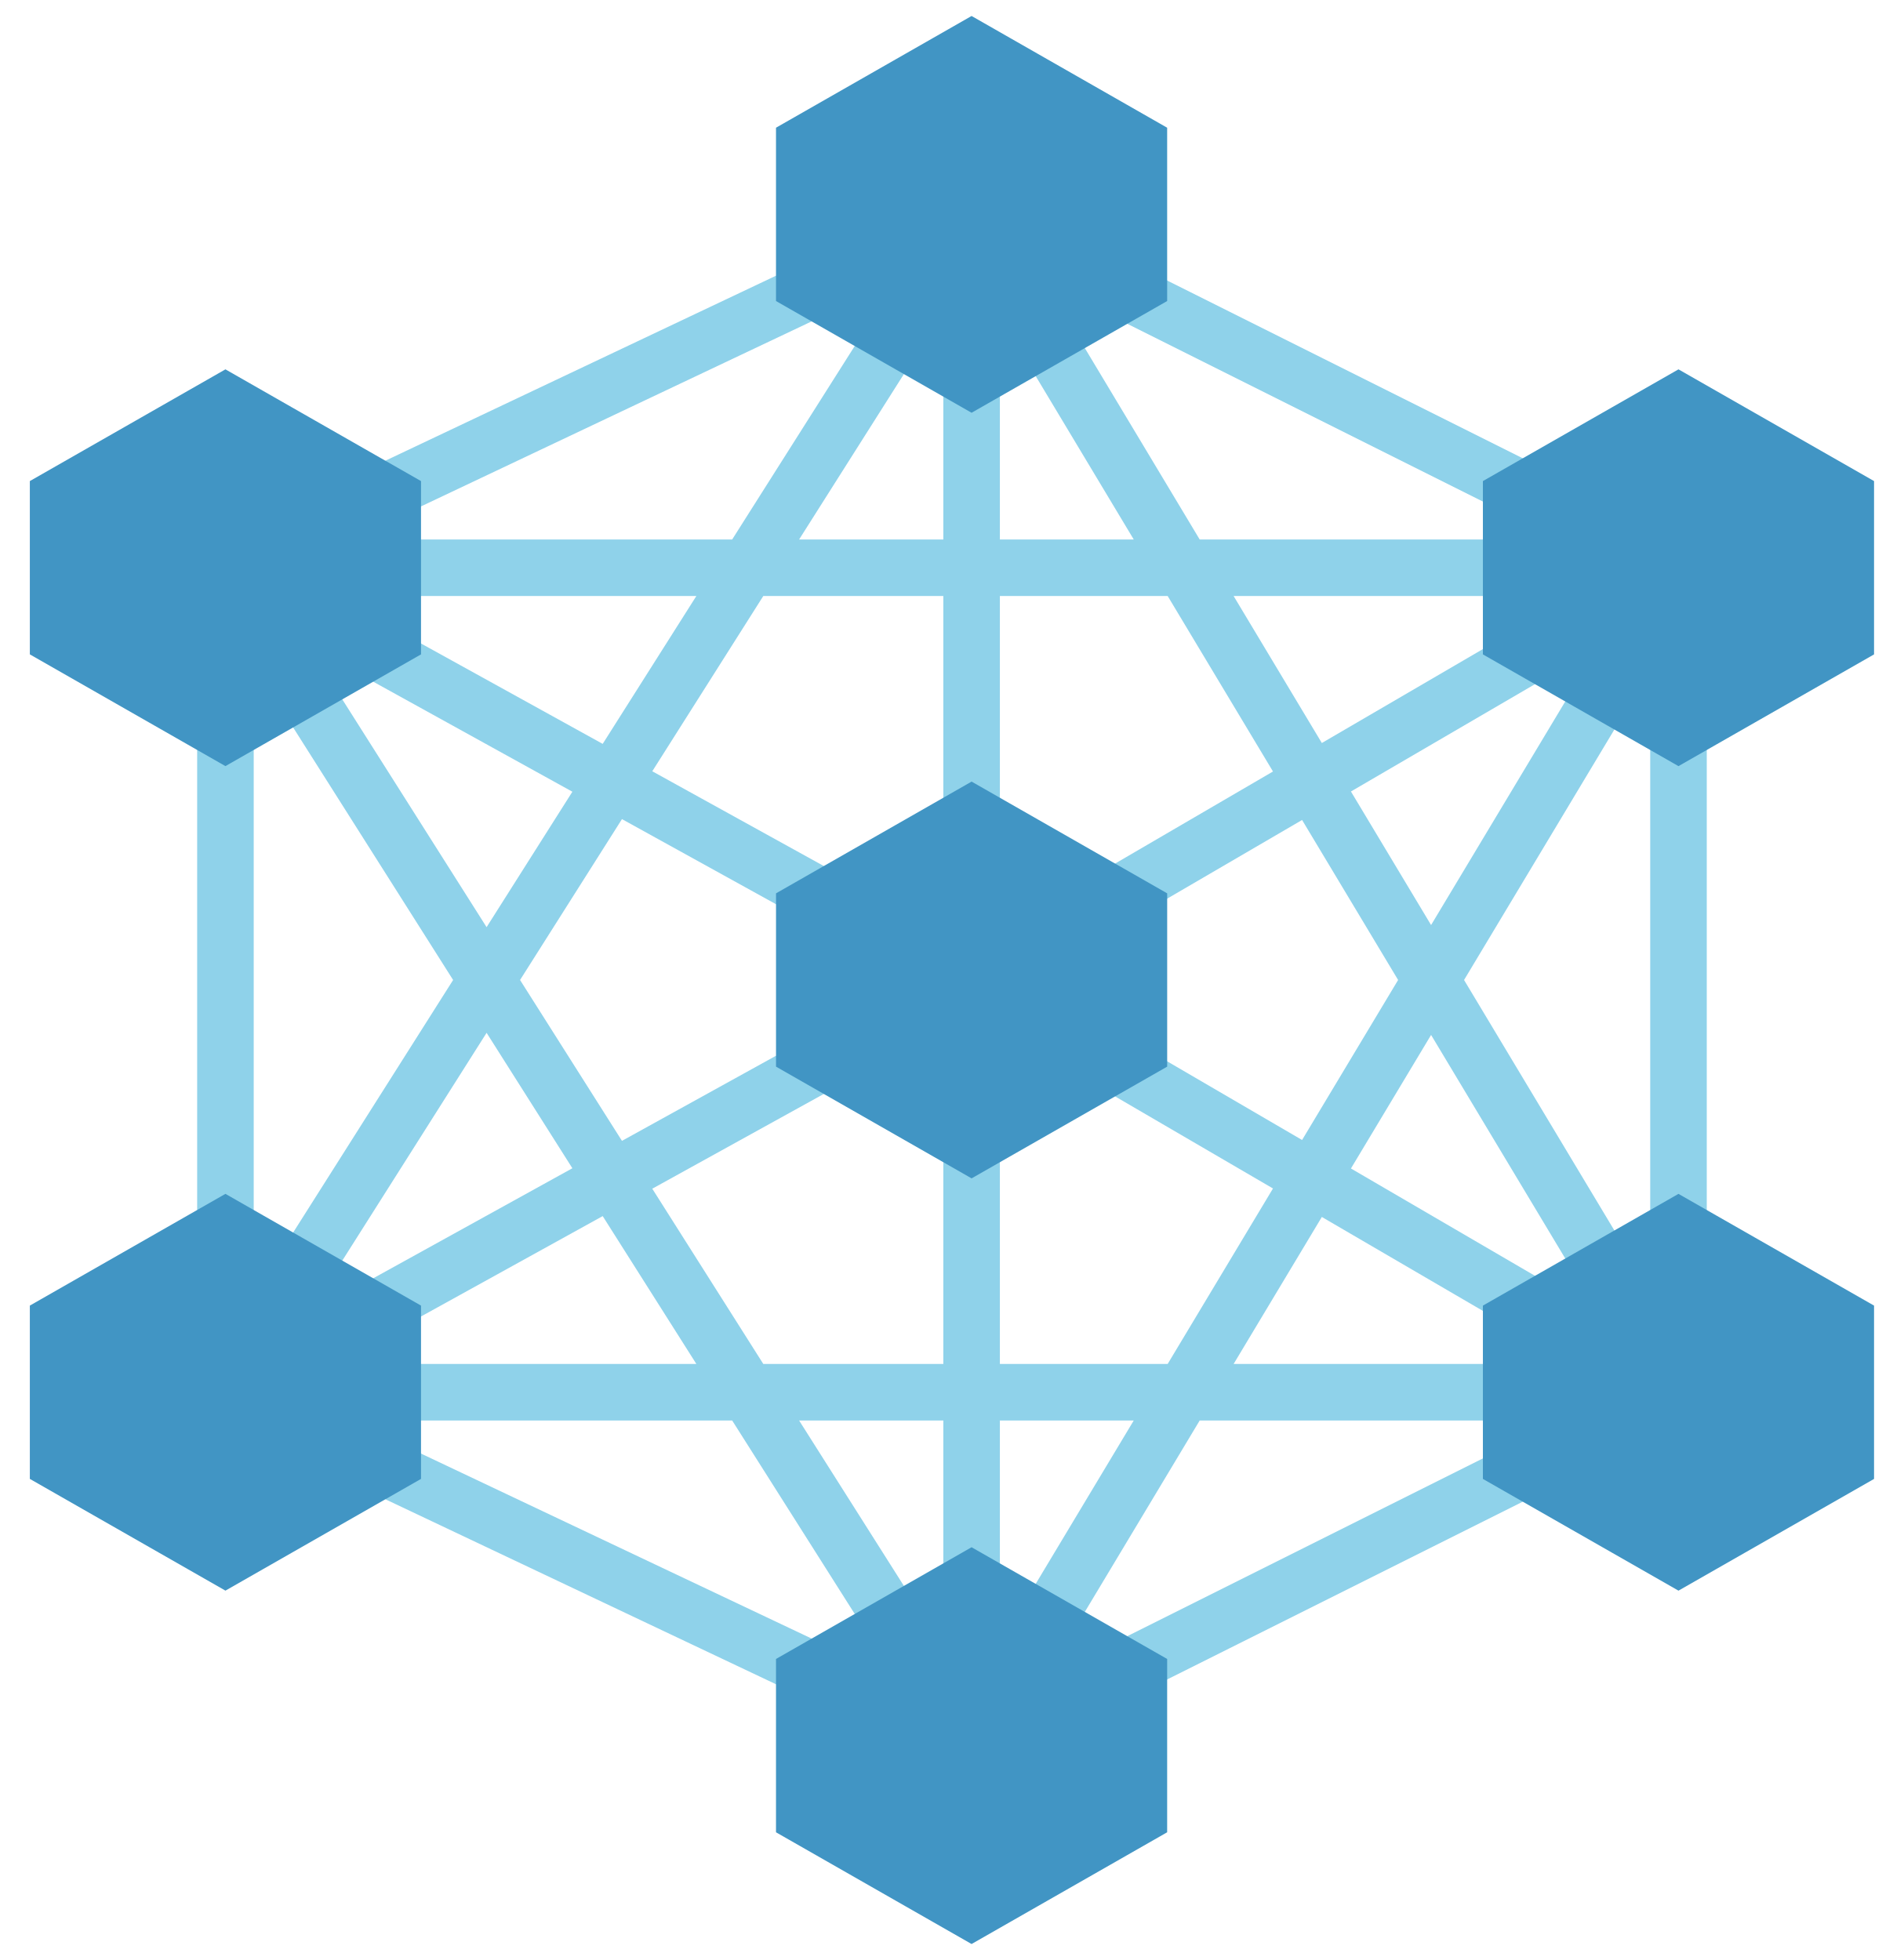
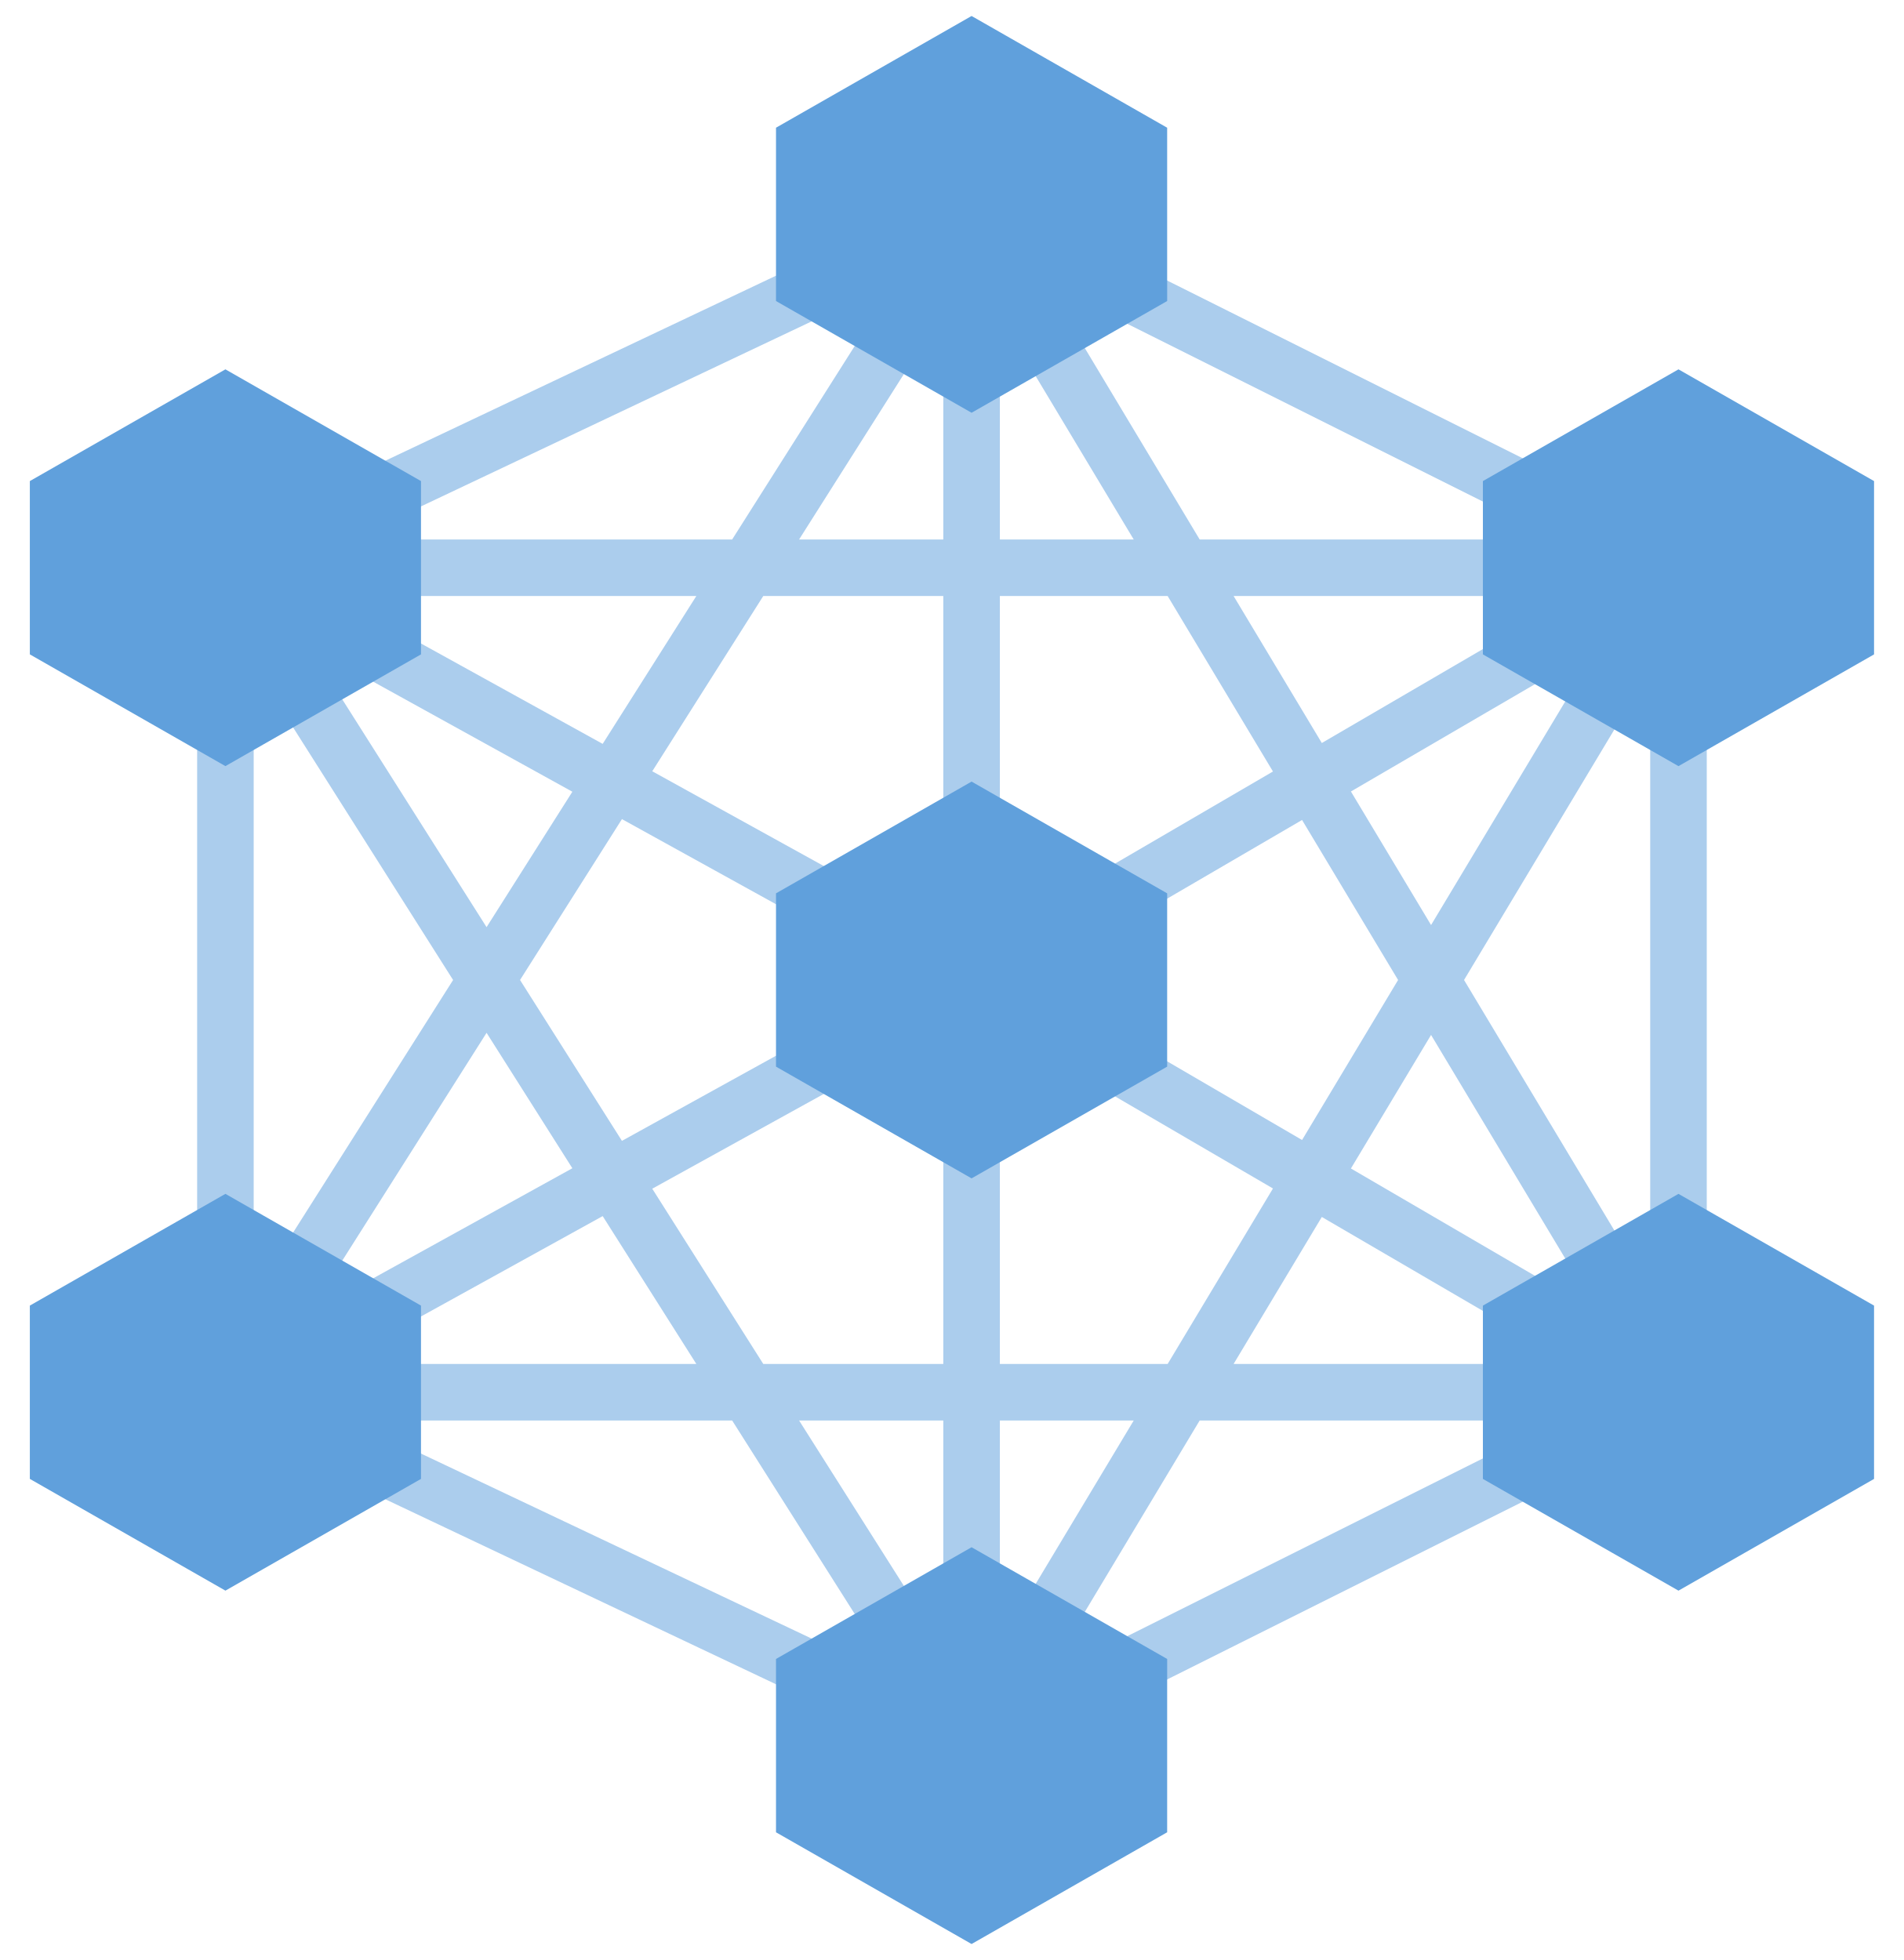
<svg xmlns="http://www.w3.org/2000/svg" width="101" height="104" viewBox="0 0 101 104" fill="none">
-   <path d="M11.959 30.125L51.542 11.374M11.959 30.125V73.874M11.959 30.125L51.542 51.999M11.959 30.125L51.542 92.624M11.959 30.125H89.042M51.542 11.374L89.042 30.125M51.542 11.374V51.999M51.542 11.374L89.042 73.874M51.542 11.374L11.959 73.874M89.042 30.125V73.874M89.042 30.125L51.542 51.999M89.042 30.125L51.542 92.624M89.042 73.874L51.542 92.624M89.042 73.874L51.542 51.999M89.042 73.874H11.959M51.542 92.624L11.959 73.874M51.542 92.624V51.999M11.959 73.874L51.542 51.999" stroke="#8FD2EA" stroke-width="3" />
-   <path d="M44.25 89.5L51.542 85.333L58.833 89.5V95.75L51.542 99.916L44.25 95.75V89.5Z" fill="#4195C4" stroke="#4195C4" stroke-width="2" />
-   <path d="M4.667 70.75L11.959 66.583L19.25 70.75V77L11.959 81.166L4.667 77V70.75Z" fill="#4195C4" stroke="#4195C4" stroke-width="2" />
-   <path d="M2.583 26.107L11.959 20.75L21.334 26.107V34.142L11.959 39.499L2.583 34.142V26.107Z" fill="#4195C4" stroke="#4195C4" stroke-width="2" />
-   <path d="M42.167 47.982L51.542 42.624L60.917 47.982V56.017L51.542 61.374L42.167 56.017V47.982Z" fill="#4195C4" stroke="#4195C4" stroke-width="2" />
-   <path d="M2.583 69.857L11.959 64.499L21.334 69.857V77.892L11.959 83.249L2.583 77.892V69.857Z" fill="#4195C4" stroke="#4195C4" stroke-width="2" />
-   <path d="M44.25 8.25L51.542 4.083L58.833 8.25V14.5L51.542 18.666L44.25 14.5V8.25Z" fill="#4195C4" stroke="#4195C4" stroke-width="2" />
-   <path d="M81.75 70.75L89.042 66.583L96.333 70.75V77L89.042 81.166L81.75 77V70.75Z" fill="#4195C4" stroke="#4195C4" stroke-width="2" />
-   <path d="M81.75 27L89.042 22.833L96.333 27V33.25L89.042 37.416L81.75 33.25V27Z" fill="#4195C4" stroke="#4195C4" stroke-width="2" />
-   <path d="M42.166 88.607L51.541 83.25L60.916 88.607V96.643L51.541 102L42.166 96.643V88.607Z" fill="#4195C4" stroke="#4195C4" stroke-width="2" />
-   <path d="M79.666 69.857L89.041 64.5L98.416 69.857V77.893L89.041 83.25L79.666 77.893V69.857Z" fill="#4195C4" stroke="#4195C4" stroke-width="2" />
-   <path d="M79.666 26.107L89.041 20.75L98.416 26.107V34.143L89.041 39.5L79.666 34.143V26.107Z" fill="#4195C4" stroke="#4195C4" stroke-width="2" />
-   <path d="M42.166 7.357L51.541 2L60.916 7.357V15.393L51.541 20.75L42.166 15.393V7.357Z" fill="#4195C4" stroke="#4195C4" stroke-width="2" />
+   <path d="M11.958 30.125L51.541 11.374M11.958 30.125V73.874M11.958 30.125L51.541 51.999M11.958 30.125L51.541 92.624M11.958 30.125H89.041M51.541 11.374L89.041 30.125M51.541 11.374V51.999M51.541 11.374L89.041 73.874M51.541 11.374L11.958 73.874M89.041 30.125V73.874M89.041 30.125L51.541 51.999M89.041 30.125L51.541 92.624M89.041 73.874L51.541 92.624M89.041 73.874L51.541 51.999M89.041 73.874H11.958M51.541 92.624L11.958 73.874M51.541 92.624V51.999M11.958 73.874L51.541 51.999" stroke="#ABCDED" stroke-width="3" />
+   <path d="M44.25 89.5L51.542 85.333L58.833 89.5V95.75L51.542 99.916L44.25 95.75V89.5Z" fill="#60A0DC" stroke="#60A0DC" stroke-width="2" />
+   <path d="M4.666 70.75L11.958 66.583L19.249 70.75V77L11.958 81.166L4.666 77V70.75Z" fill="#60A0DC" stroke="#60A0DC" stroke-width="2" />
+   <path d="M2.583 26.107L11.958 20.75L21.333 26.107V34.142L11.958 39.499L2.583 34.142V26.107Z" fill="#60A0DC" stroke="#60A0DC" stroke-width="2" />
+   <path d="M42.166 47.982L51.541 42.624L60.916 47.982V56.017L51.541 61.374L42.166 56.017V47.982Z" fill="#60A0DC" stroke="#60A0DC" stroke-width="2" />
+   <path d="M2.583 69.857L11.958 64.499L21.333 69.857V77.892L11.958 83.249L2.583 77.892V69.857Z" fill="#60A0DC" stroke="#60A0DC" stroke-width="2" />
+   <path d="M44.25 8.25L51.542 4.083L58.833 8.25V14.5L51.542 18.666L44.25 14.5V8.25Z" fill="#60A0DC" stroke="#60A0DC" stroke-width="2" />
+   <path d="M81.75 70.75L89.042 66.583L96.333 70.75V77L89.042 81.166L81.75 77V70.75Z" fill="#60A0DC" stroke="#60A0DC" stroke-width="2" />
+   <path d="M81.75 27L89.042 22.833L96.333 27V33.25L89.042 37.416L81.75 33.25V27Z" fill="#60A0DC" stroke="#60A0DC" stroke-width="2" />
+   <path d="M42.166 88.607L51.541 83.25L60.916 88.607V96.643L51.541 102L42.166 96.643V88.607Z" fill="#60A0DC" stroke="#60A0DC" stroke-width="2" />
+   <path d="M79.666 69.857L89.041 64.5L98.416 69.857V77.893L89.041 83.25L79.666 77.893V69.857Z" fill="#60A0DC" stroke="#60A0DC" stroke-width="2" />
+   <path d="M79.666 26.107L89.041 20.75L98.416 26.107V34.143L89.041 39.5L79.666 34.143V26.107Z" fill="#60A0DC" stroke="#60A0DC" stroke-width="2" />
+   <path d="M42.166 7.357L51.541 2L60.916 7.357V15.393L51.541 20.75L42.166 15.393V7.357Z" fill="#60A0DC" stroke="#60A0DC" stroke-width="2" />
</svg>
